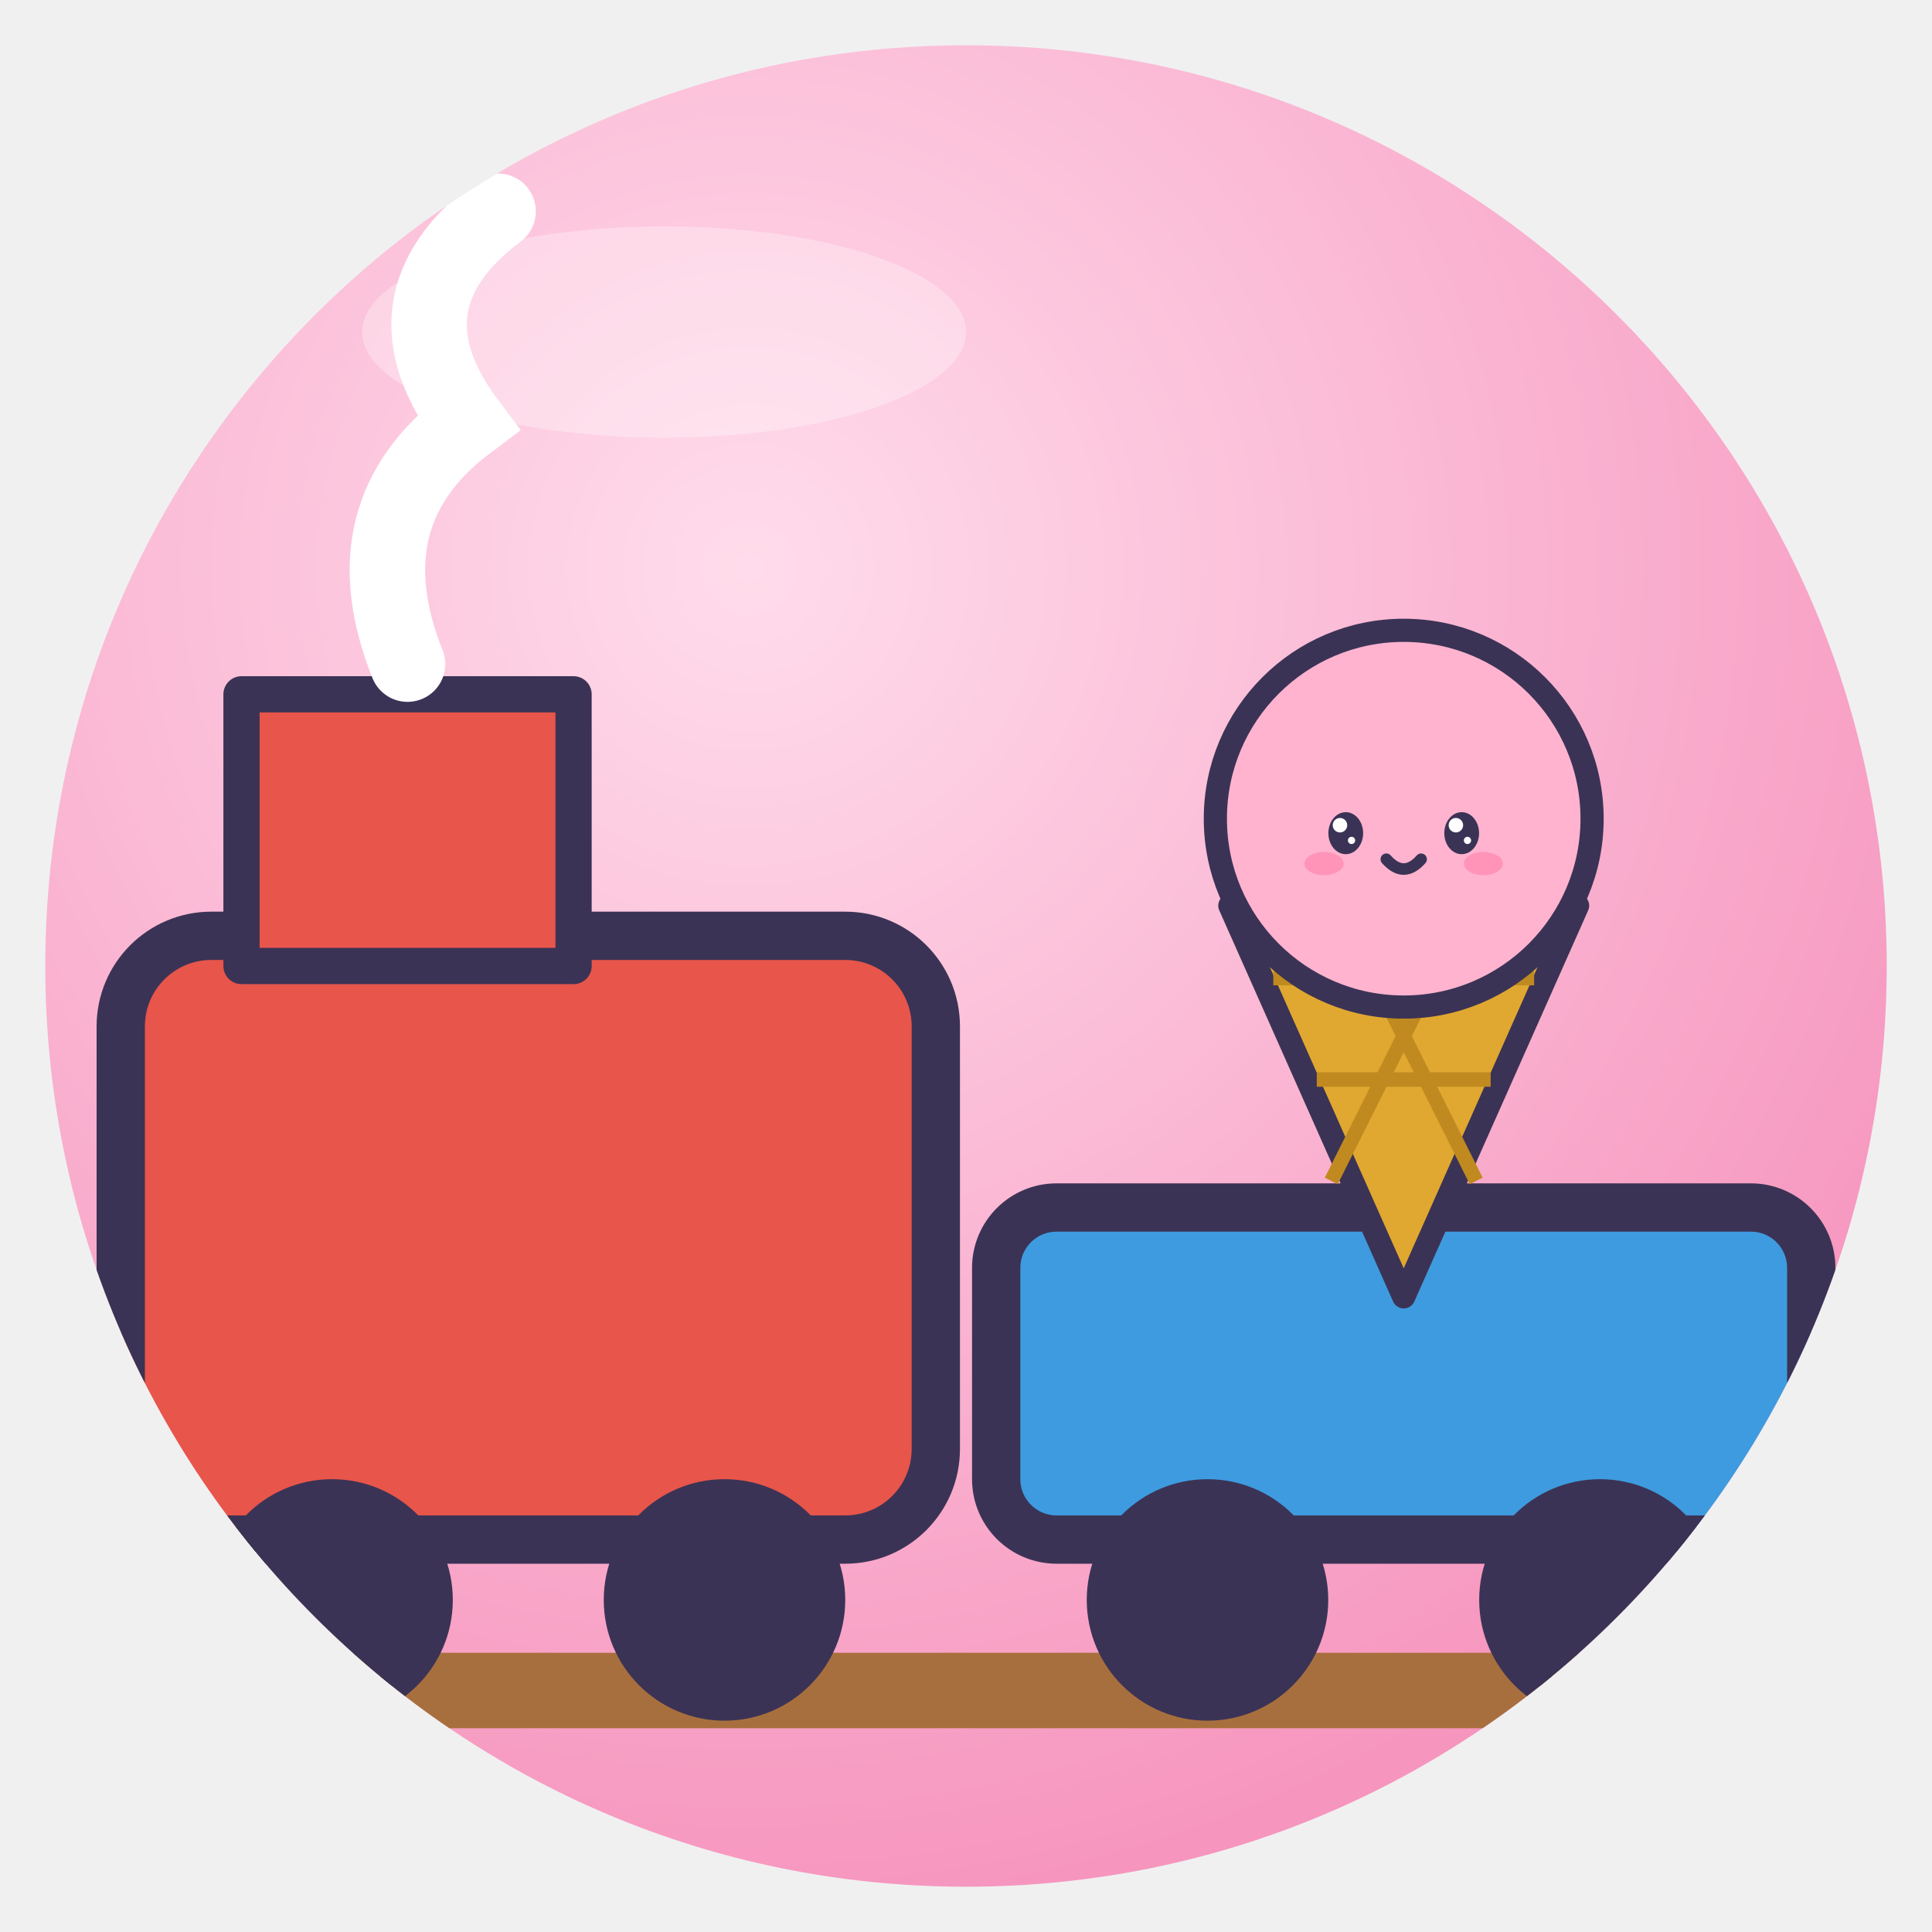
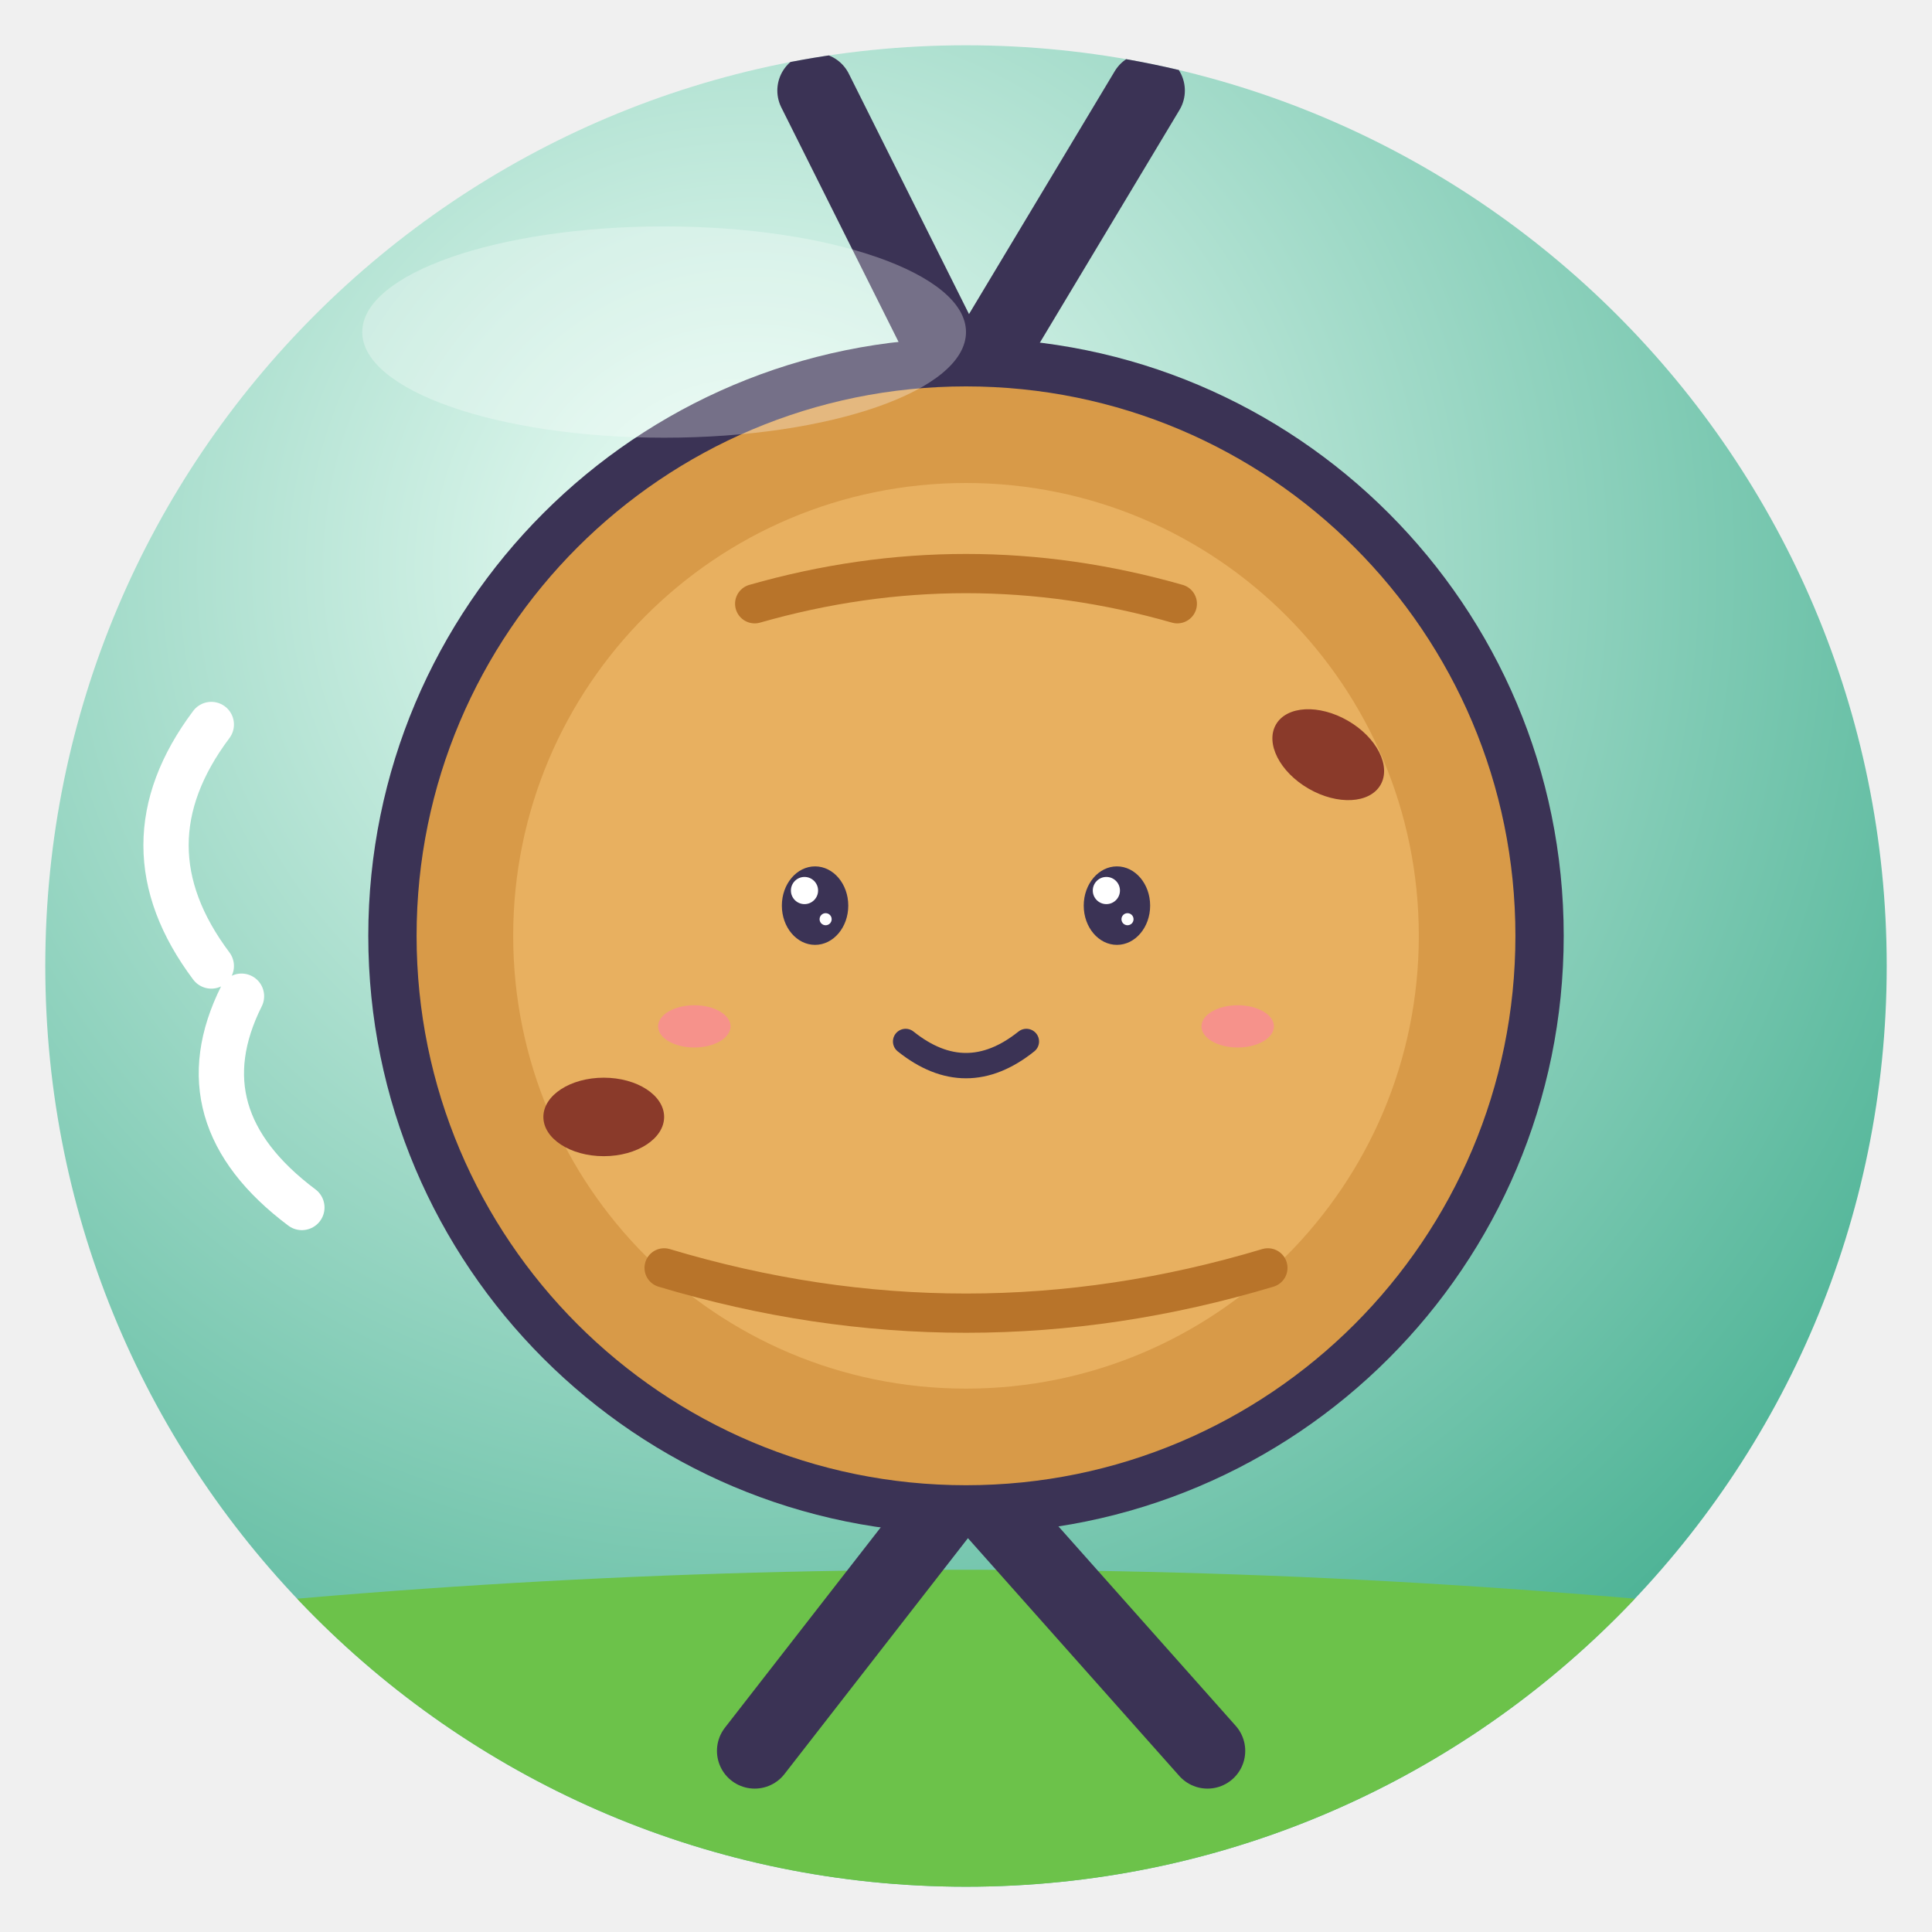
<svg xmlns="http://www.w3.org/2000/svg" viewBox="0 0 128 128" width="128" height="128">
  <defs>
    <radialGradient id="g" cx="38%" cy="28%" r="85%">
-       <stop offset="0" stop-color="#FFDCEB" />
-       <stop offset="1" stop-color="#F58CB8" />
+       <stop offset="0" stop-color="#F0FFF8" />
+       <stop offset="1" stop-color="#3AAA8A" />
    </radialGradient>
    <clipPath id="c">
      <circle cx="64" cy="64" r="61" />
    </clipPath>
  </defs>
  <circle cx="64" cy="64" r="61" fill="url(#g)" />
  <g clip-path="url(#c)">
-     <path d="M0 112 H128" stroke="#A86F3E" stroke-width="5" />
-     <rect x="8" y="62" width="54" height="40" rx="6" fill="#E8554A" stroke="#3B3355" stroke-width="3.2" stroke-linejoin="round" stroke-linecap="round" />
-     <rect x="16" y="46" width="22" height="18" fill="#E8554A" stroke="#3B3355" stroke-linejoin="round" stroke-linecap="round" stroke-width="2.4" />
-     <rect x="66" y="80" width="54" height="22" rx="4" fill="#3E9BE0" stroke="#3B3355" stroke-width="3.2" stroke-linejoin="round" stroke-linecap="round" />
-     <circle cx="22" cy="106" r="7" fill="#3B3355" stroke="#3B3355" stroke-linejoin="round" stroke-linecap="round" stroke-width="2" />
-     <circle cx="48" cy="106" r="7" fill="#3B3355" stroke="#3B3355" stroke-linejoin="round" stroke-linecap="round" stroke-width="2" />
-     <circle cx="80" cy="106" r="7" fill="#3B3355" stroke="#3B3355" stroke-linejoin="round" stroke-linecap="round" stroke-width="2" />
-     <circle cx="106" cy="106" r="7" fill="#3B3355" stroke="#3B3355" stroke-linejoin="round" stroke-linecap="round" stroke-width="2" />
-     <g transform="translate(93 60) rotate(0) scale(0.48 0.48) translate(-64 -64)">
-       <path d="M40 64 L64 118 L88 64Z" fill="#E0A830" stroke="#3B3355" stroke-width="3.2" stroke-linejoin="round" stroke-linecap="round" />
-       <path d="M46 74 L82 74 M52 88 L76 88 M56 66 L74 102 M72 66 L54 102" stroke="#C08A20" stroke-width="2" />
-       <circle cx="64" cy="52" r="26" fill="#FFB3CF" stroke="#3B3355" stroke-width="3.2" stroke-linejoin="round" stroke-linecap="round" />
-       <ellipse cx="56" cy="54" rx="2.4" ry="2.9" fill="#3B3355" />
-       <circle cx="55.2" cy="52.9" r="1.0" fill="#fff" />
-       <circle cx="56.8" cy="55.0" r="0.5" fill="#fff" />
-       <ellipse cx="72" cy="54" rx="2.4" ry="2.9" fill="#3B3355" />
-       <circle cx="71.2" cy="52.9" r="1.0" fill="#fff" />
-       <circle cx="72.8" cy="55.0" r="0.5" fill="#fff" />
-       <ellipse cx="53.0" cy="58.2" rx="2.7" ry="1.6" fill="#FF7FA8" opacity=".6" />
-       <ellipse cx="75.0" cy="58.2" rx="2.7" ry="1.6" fill="#FF7FA8" opacity=".6" />
-       <path d="M61.6 57.6 Q64 60.3 66.4 57.6" fill="none" stroke="#3B3355" stroke-linejoin="round" stroke-linecap="round" stroke-width="1.6" />
-     </g>
-     <path d="M27 44 q-4 -10 4 -16 q-6 -8 2 -14" fill="none" stroke="#fff" stroke-width="5" stroke-linecap="round" />
+     <path d="M0 108 Q64 100 128 108 V128 H0Z" fill="#6CC24A" />
+     <path d="M14 64 Q8 56 14 48 M20 80 Q12 74 16 66" fill="none" stroke="#fff" stroke-width="3" stroke-linecap="round" />
+     <path d="M64 26 L54 6 M64 26 L76 6 M64 98 L50 116 M64 98 L80 116" stroke="#3B3355" stroke-width="5" stroke-linecap="round" />
+     <circle cx="64" cy="62" r="38" fill="#D89A48" stroke="#3B3355" stroke-linejoin="round" stroke-linecap="round" stroke-width="3.2" />
+     <circle cx="64" cy="62" r="30" fill="#E8B060" />
+     <path d="M50 40 Q64 36 78 40 M44 84 Q64 90 84 84" fill="none" stroke="#B8742A" stroke-width="2.6" stroke-linecap="round" />
+     <ellipse cx="88" cy="50" rx="4" ry="2.6" fill="#8A3A2A" transform="rotate(30 88 50)" />
+     <ellipse cx="40" cy="74" rx="4" ry="2.6" fill="#8A3A2A" />
+     <ellipse cx="54" cy="60" rx="2.2" ry="2.6" fill="#3B3355" />
+     <circle cx="53.3" cy="59.0" r="0.9" fill="#fff" />
+     <circle cx="54.7" cy="60.9" r="0.4" fill="#fff" />
+     <ellipse cx="74" cy="60" rx="2.2" ry="2.6" fill="#3B3355" />
+     <circle cx="73.3" cy="59.0" r="0.9" fill="#fff" />
+     <circle cx="74.7" cy="60.9" r="0.4" fill="#fff" />
+     <path d="M60 69 Q64 72.2 68 69" fill="none" stroke="#3B3355" stroke-linejoin="round" stroke-linecap="round" stroke-width="1.68" />
+     <ellipse cx="46" cy="68" rx="2.4" ry="1.4" fill="#FF7FA8" opacity=".6" />
+     <ellipse cx="82" cy="68" rx="2.4" ry="1.4" fill="#FF7FA8" opacity=".6" />
  </g>
  <ellipse cx="44" cy="22" rx="20" ry="7" fill="#fff" opacity=".3" />
</svg>
